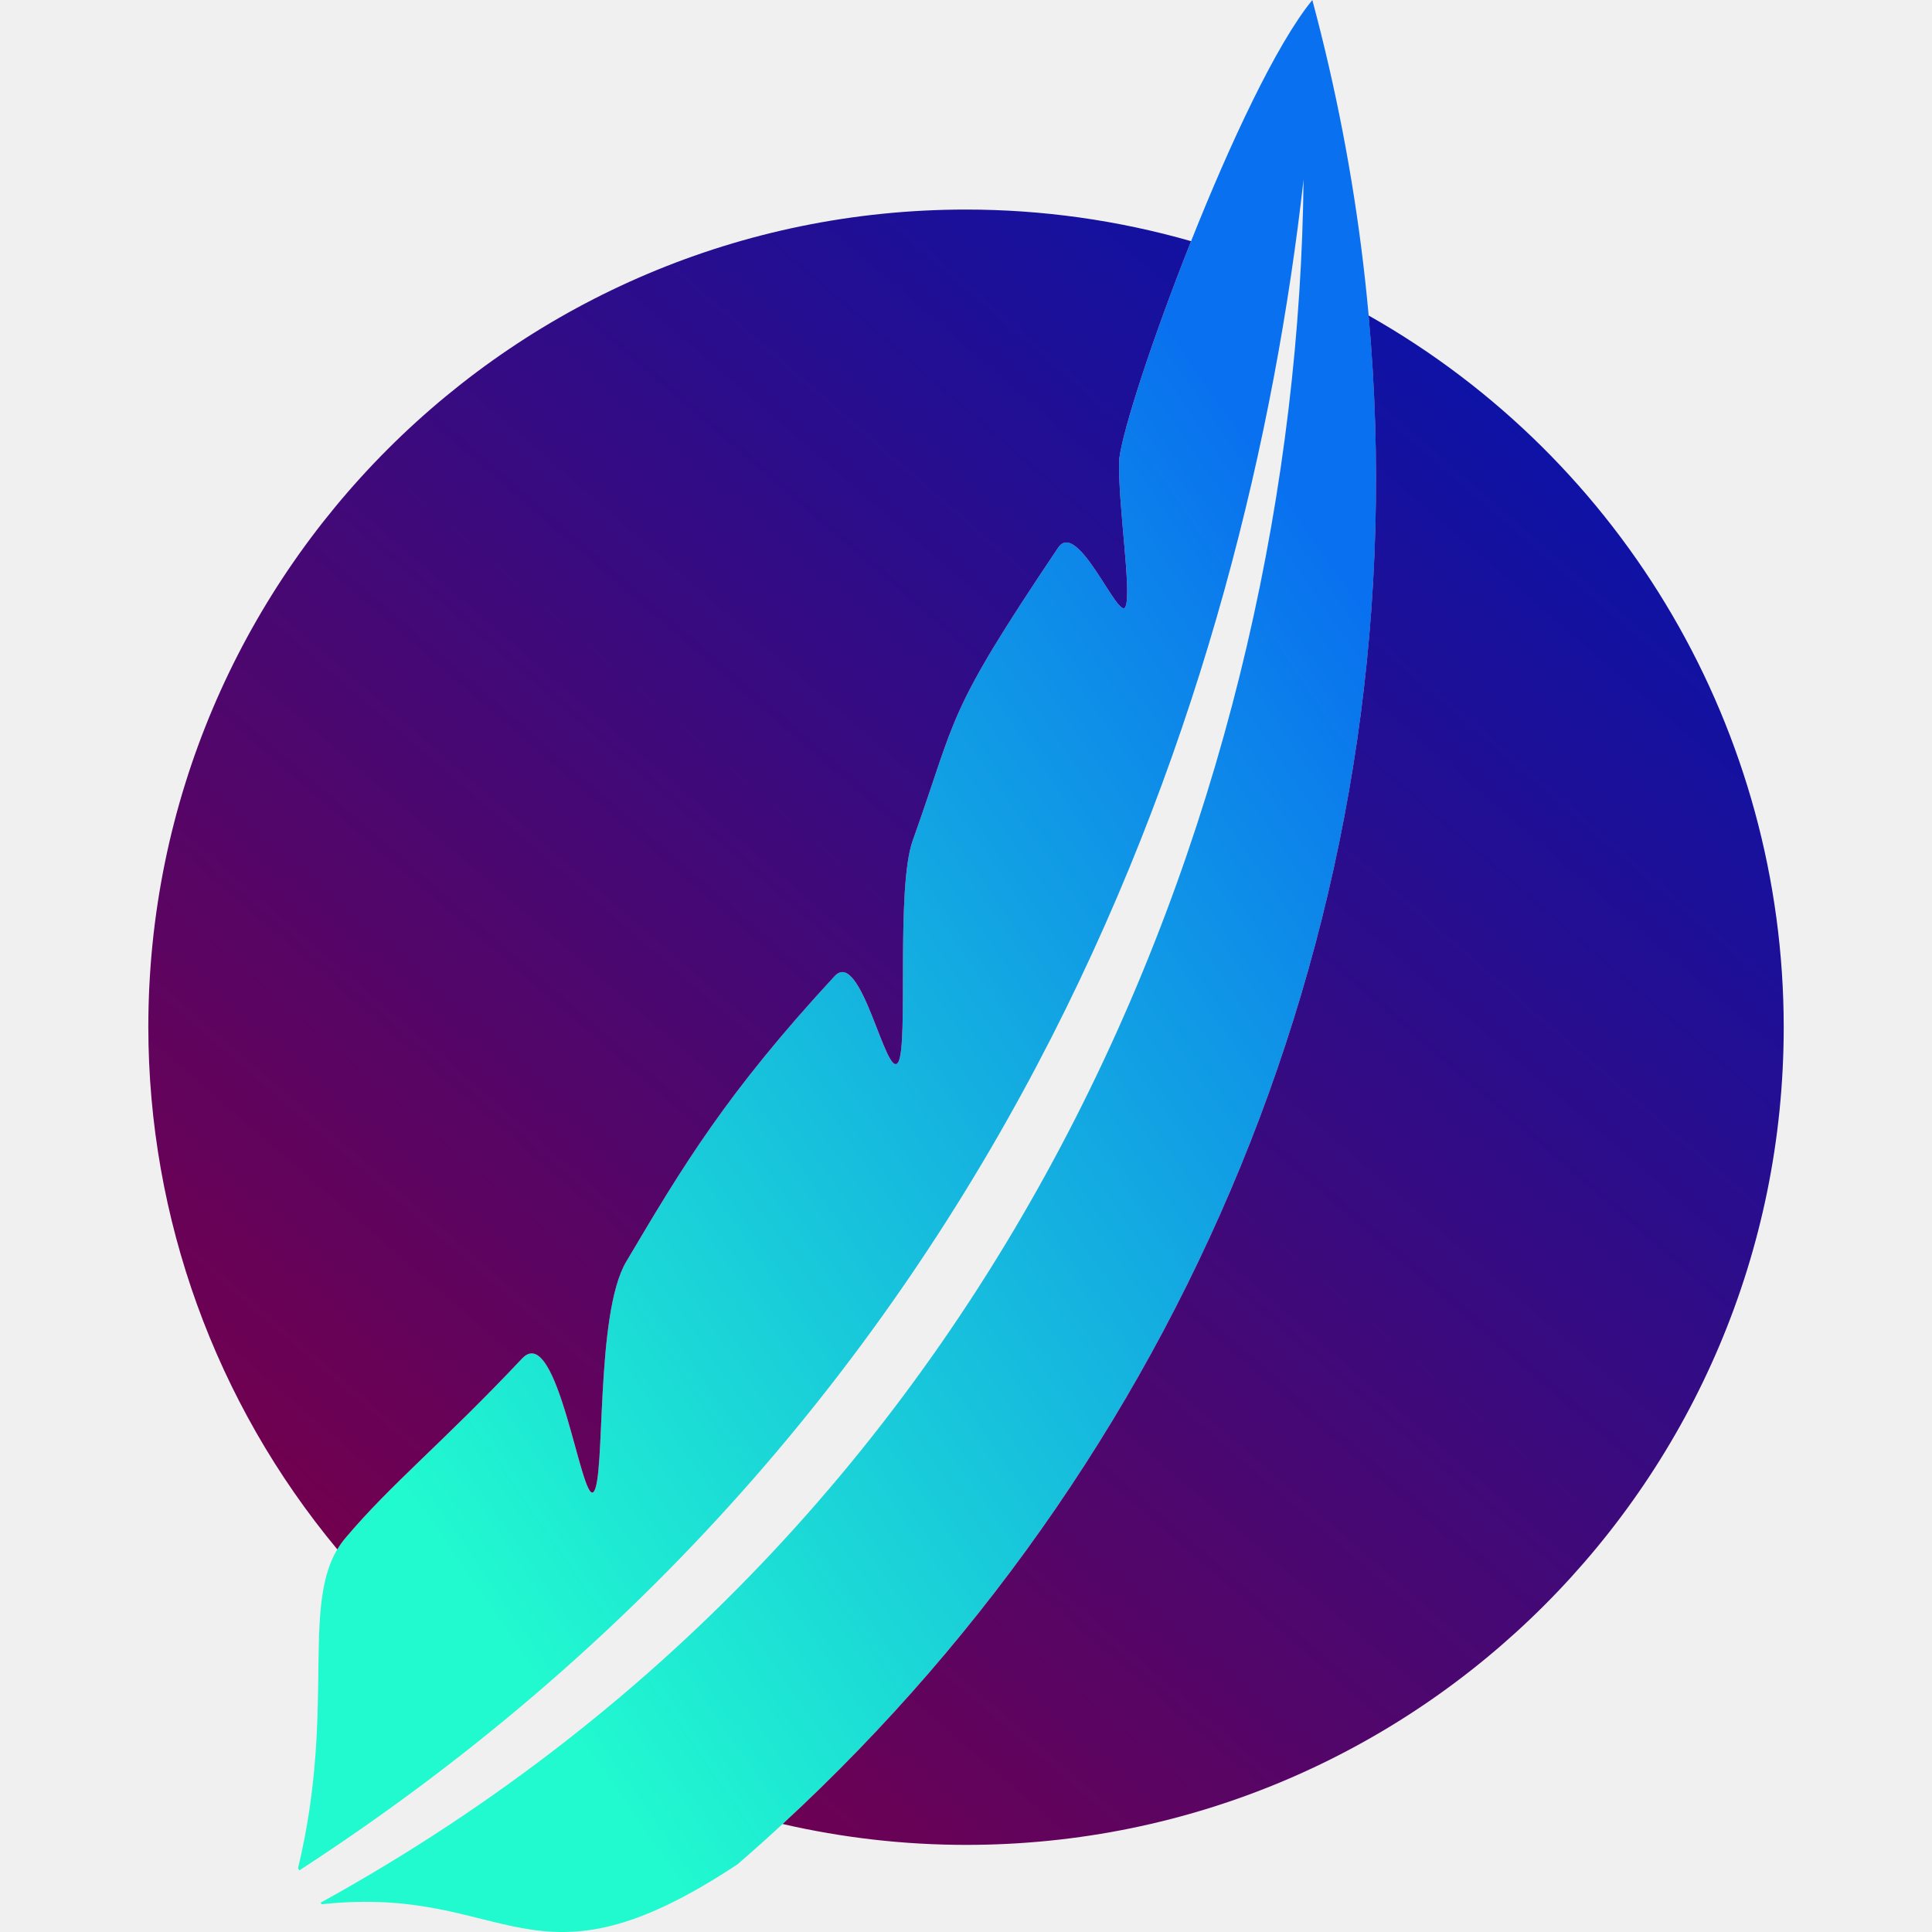
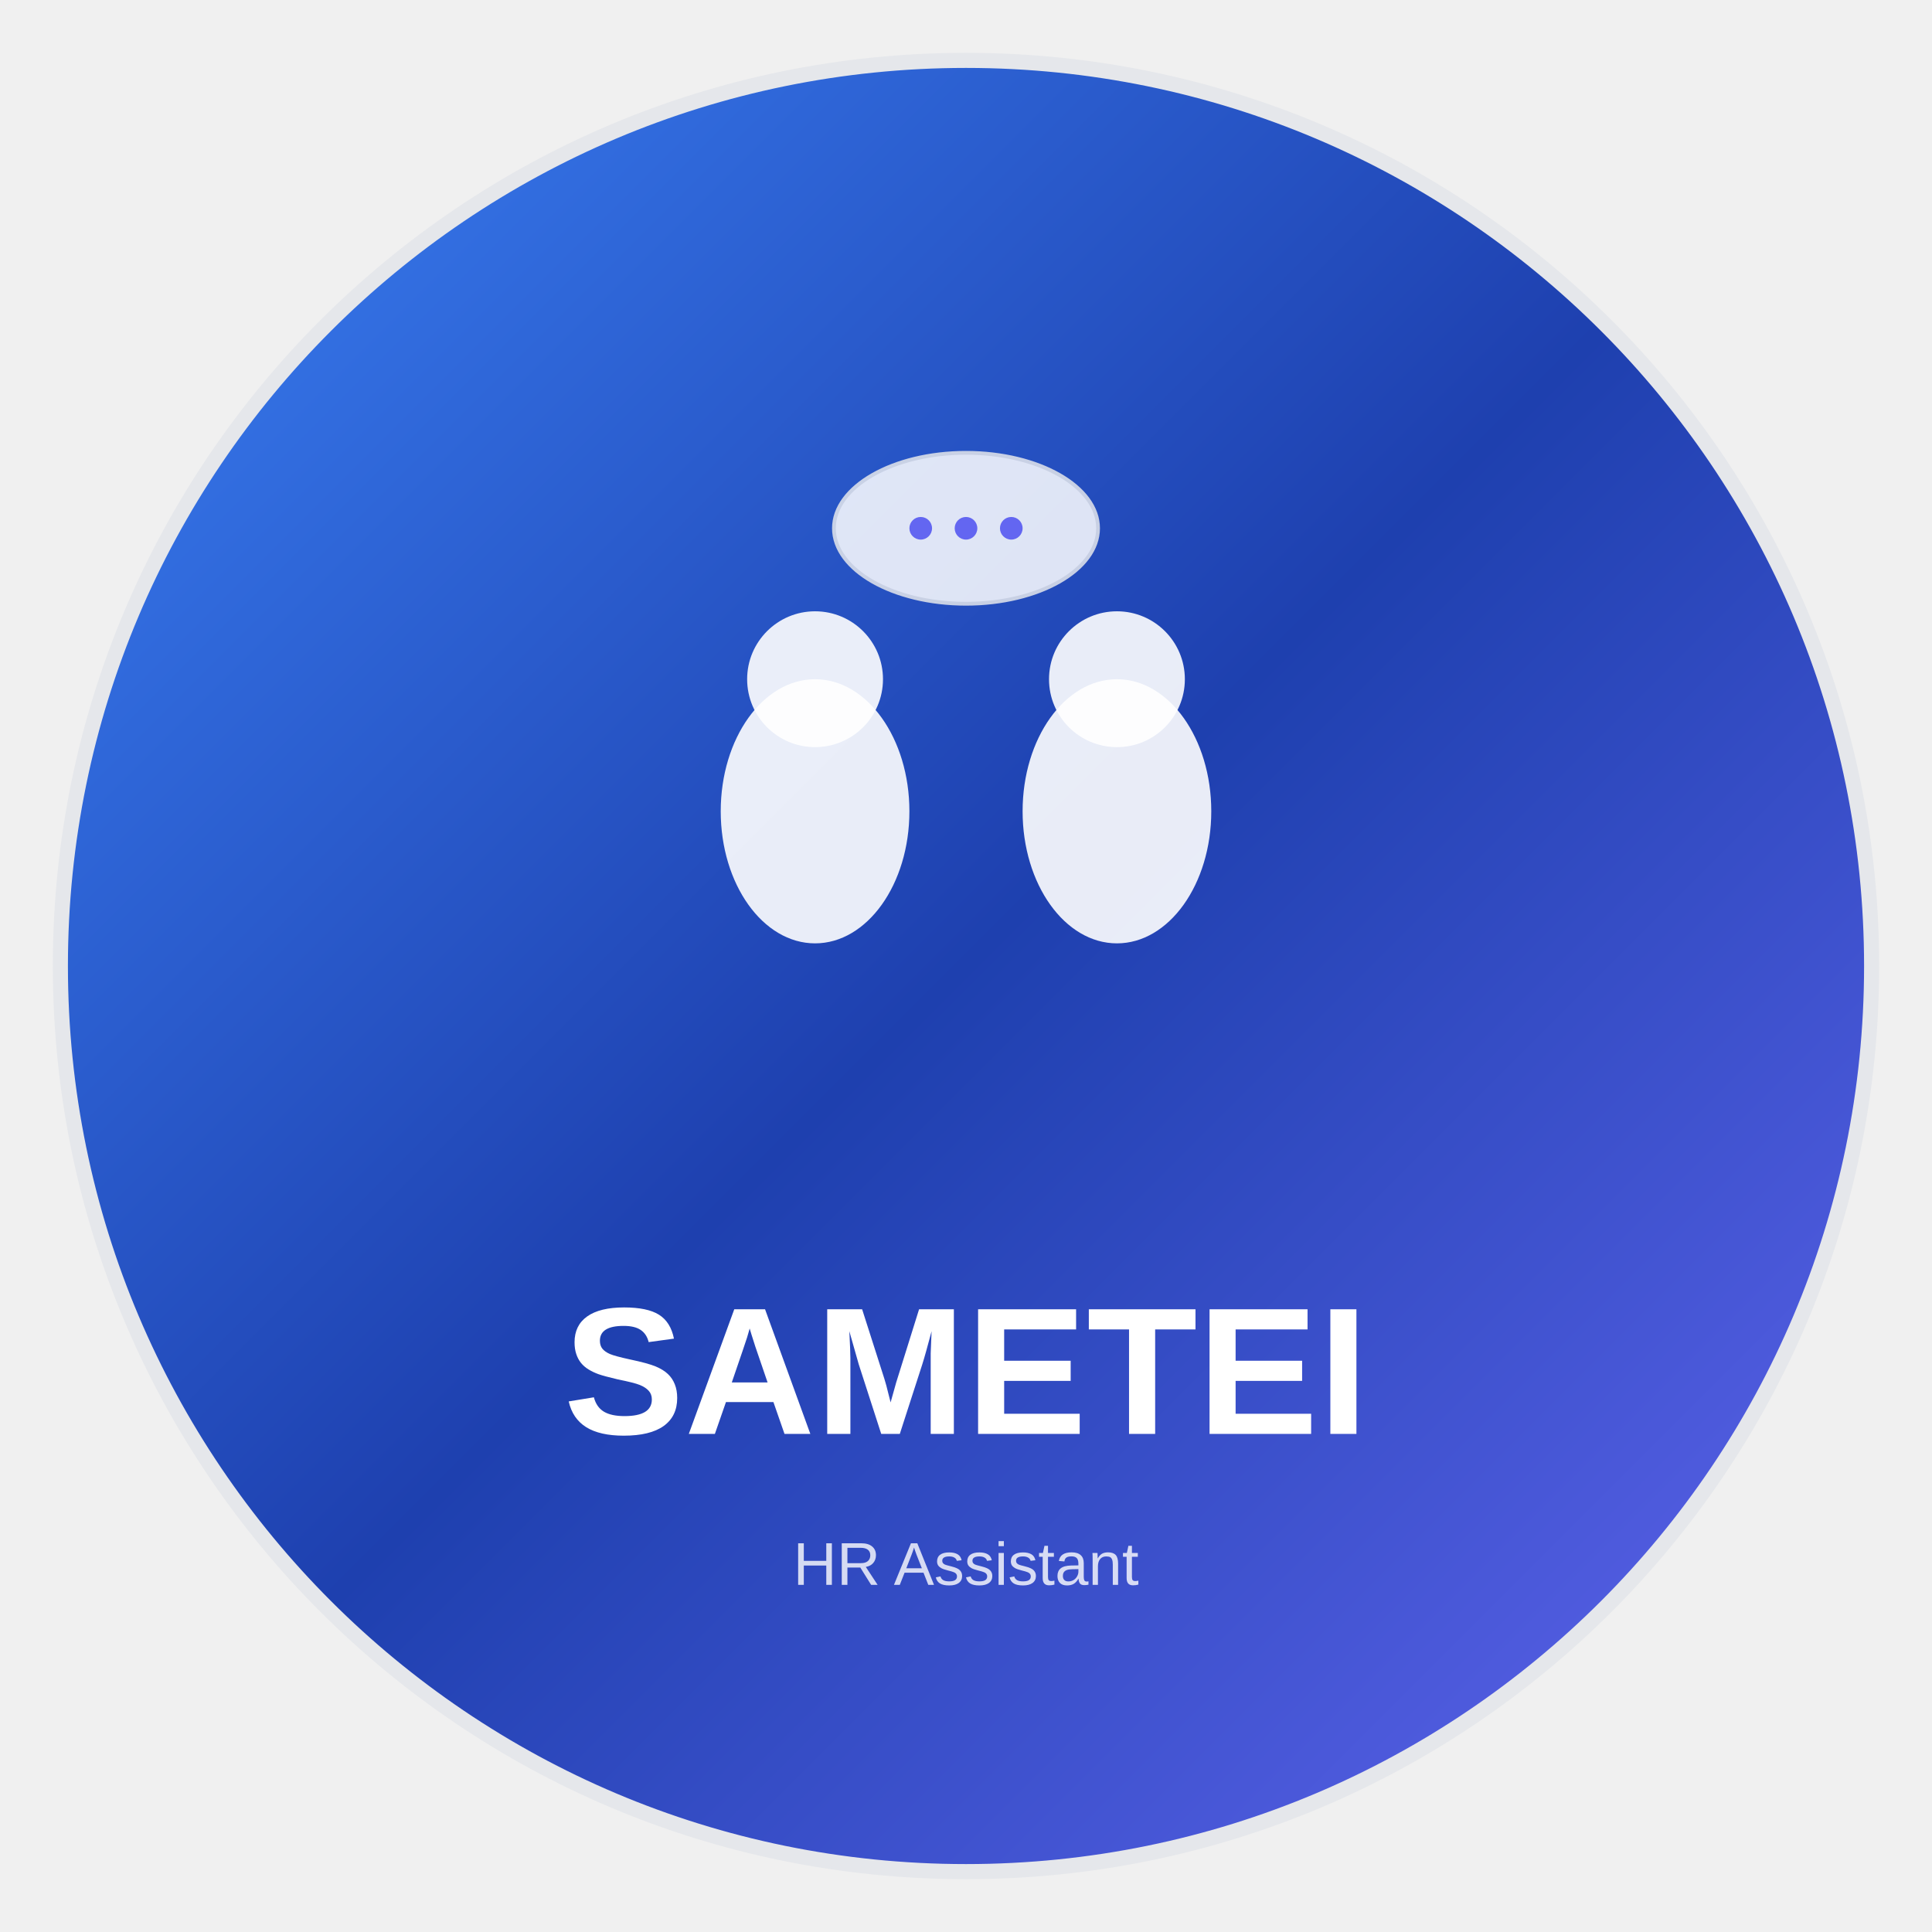
- <svg xmlns="http://www.w3.org/2000/svg" xmlns:xlink="http://www.w3.org/1999/xlink" width="512" height="512" version="1.1" viewBox="0 0 512 512">
+ <svg xmlns="http://www.w3.org/2000/svg" width="512" height="512" viewBox="0 0 512 512">
  <defs>
-     <linearGradient id="linearGradient22708">
-       <stop stop-color="#21facf" offset="0" />
-       <stop stop-color="#0970ef" offset="1" />
+     <linearGradient id="logoGradient" x1="0%" y1="0%" x2="100%" y2="100%">
+       <stop offset="0%" style="stop-color:#3B82F6" />
+       <stop offset="50%" style="stop-color:#1E40AF" />
+       <stop offset="100%" style="stop-color:#6366F1" />
    </linearGradient>
-     <linearGradient id="linearGradient6949" x1="68.454" x2="198.59" y1="246.73" y2="96.35" gradientTransform="translate(-5.754,-56.594)" gradientUnits="userSpaceOnUse">
-       <stop stop-color="#72004e" offset="0" />
-       <stop stop-color="#0015b1" offset="1" />
+     <linearGradient id="textGradient" x1="0%" y1="0%" x2="100%" y2="0%">
+       <stop offset="0%" style="stop-color:#1F2937" />
+       <stop offset="100%" style="stop-color:#4B5563" />
    </linearGradient>
-     <linearGradient id="linearGradient22718" x1="56.735" x2="155.2" y1="246.96" y2="58.575" gradientUnits="userSpaceOnUse">
-       <stop stop-color="#4f00da" offset="0" />
-       <stop stop-color="#e5311b" offset="1" />
-     </linearGradient>
-     <linearGradient id="linearGradient23463" x1="68.454" x2="198.59" y1="246.73" y2="96.35" gradientUnits="userSpaceOnUse" xlink:href="#linearGradient22708" />
-     <linearGradient id="linearGradient903" x1="54.478" x2="192.1" y1="247.56" y2="9.809" gradientTransform="matrix(.87923 0 0 .87923 -9.551 48.787)" gradientUnits="userSpaceOnUse">
-       <stop stop-color="#dc180d" offset="0" />
-       <stop stop-color="#f96e20" offset=".5" />
-       <stop stop-color="#f4ce41" offset="1" />
-     </linearGradient>
-     <linearGradient id="linearGradient918" x1="39.468" x2="154.99" y1="204.22" y2="124.47" gradientUnits="userSpaceOnUse" xlink:href="#linearGradient22708" />
  </defs>
-   <g transform="matrix(2.473 0 0 2.473 -4.8978 -4.8812)">
-     <path transform="translate(-5.5496,-57.412)" d="m148.16 59.393c-7.71 9.399-19.951 42.888-20.696 49.204-0.17 4.674 1.373 14.231 0.672 15.805-0.719 1.613-5.117-9.446-7.215-6.327-12.219 18.168-10.7 17.731-15.582 31.378-1.836 5.131-0.424 21.99-1.567 23.773-1.273 1.987-3.962-12.31-6.806-9.236-11.603 12.54-16.279 20.379-22.336 30.607-3.359 5.673-2.182 23.33-3.506 24.674-1.302 1.321-3.857-18.326-7.644-14.309-8.519 9.038-14.054 13.441-18.946 19.252-5.198 6.174-0.783 17.584-5.067 35.383l0.145 0.221c77.447-50.308 101.52-127.16 107.61-181.19-0.681 63.93-29.41 142.78-105.33 184.65l0.113 0.171c20.241-2.181 22.307 10.458 44.562-4.284 55.792-48.277 81.856-124.29 61.593-199.78z" display="none" fill="url(#linearGradient903)" />
-     <path transform="translate(-5.5498,-57.412)" d="m148.16 59.393c-7.71 9.399-19.951 42.888-20.696 49.204-0.17 4.674 1.373 14.231 0.672 15.805-0.719 1.613-5.117-9.446-7.215-6.327-12.219 18.168-10.7 17.731-15.582 31.378-1.836 5.131-0.424 21.99-1.567 23.773-1.273 1.987-3.962-12.31-6.806-9.236-11.603 12.54-16.279 20.379-22.336 30.607-3.359 5.673-2.182 23.33-3.506 24.674-1.302 1.321-3.857-18.326-7.644-14.309-8.519 9.038-14.054 13.441-18.946 19.252-5.198 6.174-0.783 17.584-5.067 35.383l0.145 0.221c77.447-50.308 101.52-127.16 107.61-181.19-0.681 63.93-29.41 142.78-105.33 184.65l0.113 0.171c20.241-2.181 22.307 10.458 44.562-4.284 55.792-48.277 81.856-124.29 61.593-199.78z" fill="url(#linearGradient918)" />
-     <g transform="translate(0 2.0218e-5)">
-       <path transform="translate(-5.7543,-56.594)" d="m111.25 81.024c-48.394-1.5e-5 -87.625 39.231-87.625 87.625 0.017 20.443 7.182 40.236 20.253 55.954 0.252-0.422 0.536-0.824 0.858-1.206 4.892-5.81 10.427-10.214 18.946-19.252 3.787-4.018 6.341 15.63 7.644 14.309 1.324-1.344 0.147-19.001 3.506-24.674 6.056-10.228 10.733-18.067 22.336-30.607 2.844-3.074 5.533 11.223 6.806 9.236 1.142-1.782-0.269-18.641 1.566-23.773 4.882-13.647 3.363-13.21 15.582-31.378 2.098-3.119 6.496 7.94 7.215 6.327 0.701-1.573-0.842-11.131-0.672-15.805 0.372-3.15 3.604-13.059 7.705-23.367-7.843-2.247-15.962-3.388-24.12-3.389zm43.142 11.356c5.566 61.595-18.426 120.7-62.796 161.65 6.446 1.486 13.04 2.237 19.655 2.239 48.394 1e-5 87.625-39.231 87.625-87.625-3.1e-4 -31.581-16.995-60.719-44.484-76.268z" display="none" fill="url(#linearGradient22718)" />
-       <path transform="translate(-5.754,-56.594)" d="m111.25 81.024c-48.394-1.5e-5 -87.625 39.231-87.625 87.625 0.017 20.443 7.182 40.236 20.253 55.954 0.252-0.422 0.536-0.824 0.858-1.206 4.892-5.81 10.427-10.214 18.946-19.252 3.787-4.018 6.341 15.63 7.644 14.309 1.324-1.344 0.147-19.001 3.506-24.674 6.056-10.228 10.733-18.067 22.336-30.607 2.844-3.074 5.533 11.223 6.806 9.236 1.142-1.782-0.269-18.641 1.566-23.773 4.882-13.647 3.363-13.21 15.582-31.378 2.098-3.119 6.496 7.94 7.215 6.327 0.701-1.573-0.842-11.131-0.672-15.805 0.372-3.15 3.604-13.059 7.705-23.367-7.843-2.247-15.962-3.388-24.12-3.389zm43.142 11.356c5.566 61.595-18.426 120.7-62.796 161.65 6.446 1.486 13.04 2.237 19.655 2.239 48.394 1e-5 87.625-39.231 87.625-87.625-3.1e-4 -31.581-16.995-60.719-44.484-76.268z" display="none" fill="url(#linearGradient23463)" />
-       <path d="m105.5 24.43c-48.394-1.5e-5 -87.625 39.231-87.625 87.625 0.017 20.443 7.182 40.236 20.253 55.954 0.252-0.422 0.536-0.824 0.858-1.206 4.892-5.81 10.427-10.214 18.946-19.252 3.787-4.018 6.341 15.63 7.644 14.309 1.324-1.344 0.147-19.001 3.506-24.674 6.056-10.228 10.733-18.067 22.336-30.607 2.844-3.074 5.533 11.223 6.806 9.236 1.142-1.782-0.269-18.641 1.566-23.773 4.882-13.647 3.363-13.21 15.582-31.378 2.098-3.119 6.496 7.94 7.215 6.327 0.701-1.573-0.842-11.131-0.672-15.805 0.372-3.15 3.604-13.059 7.705-23.367-7.843-2.247-15.962-3.388-24.12-3.389zm43.142 11.356c5.566 61.595-18.426 120.7-62.796 161.65 6.446 1.486 13.04 2.237 19.655 2.239 48.394 1e-5 87.625-39.231 87.625-87.625-3.1e-4 -31.581-16.995-60.719-44.484-76.268z" fill="url(#linearGradient6949)" />
+   <circle cx="256" cy="256" r="240" fill="url(#logoGradient)" stroke="#E5E7EB" stroke-width="4" />
+   <g transform="translate(256, 200)">
+     <g transform="translate(-40, 0)">
+       <circle cx="0" cy="-20" r="18" fill="white" opacity="0.9" />
+       <ellipse cx="0" cy="15" rx="25" ry="35" fill="white" opacity="0.9" />
+     </g>
+     <g transform="translate(40, 0)">
+       <circle cx="0" cy="-20" r="18" fill="white" opacity="0.9" />
+       <ellipse cx="0" cy="15" rx="25" ry="35" fill="white" opacity="0.9" />
+     </g>
+     <g transform="translate(0, -60)">
+       <ellipse cx="0" cy="0" rx="35" ry="20" fill="white" opacity="0.85" stroke="#E5E7EB" stroke-width="1" />
+       <circle cx="-12" cy="0" r="3" fill="#6366F1" />
+       <circle cx="0" cy="0" r="3" fill="#6366F1" />
+       <circle cx="12" cy="0" r="3" fill="#6366F1" />
    </g>
  </g>
+   <text x="256" y="380" text-anchor="middle" fill="white" font-family="Arial, sans-serif" font-size="48" font-weight="bold">
+     SAMETEI
+   </text>
+   <text x="256" y="420" text-anchor="middle" fill="white" font-family="Arial, sans-serif" font-size="16" opacity="0.8">
+     HR Assistant
+   </text>
</svg>
